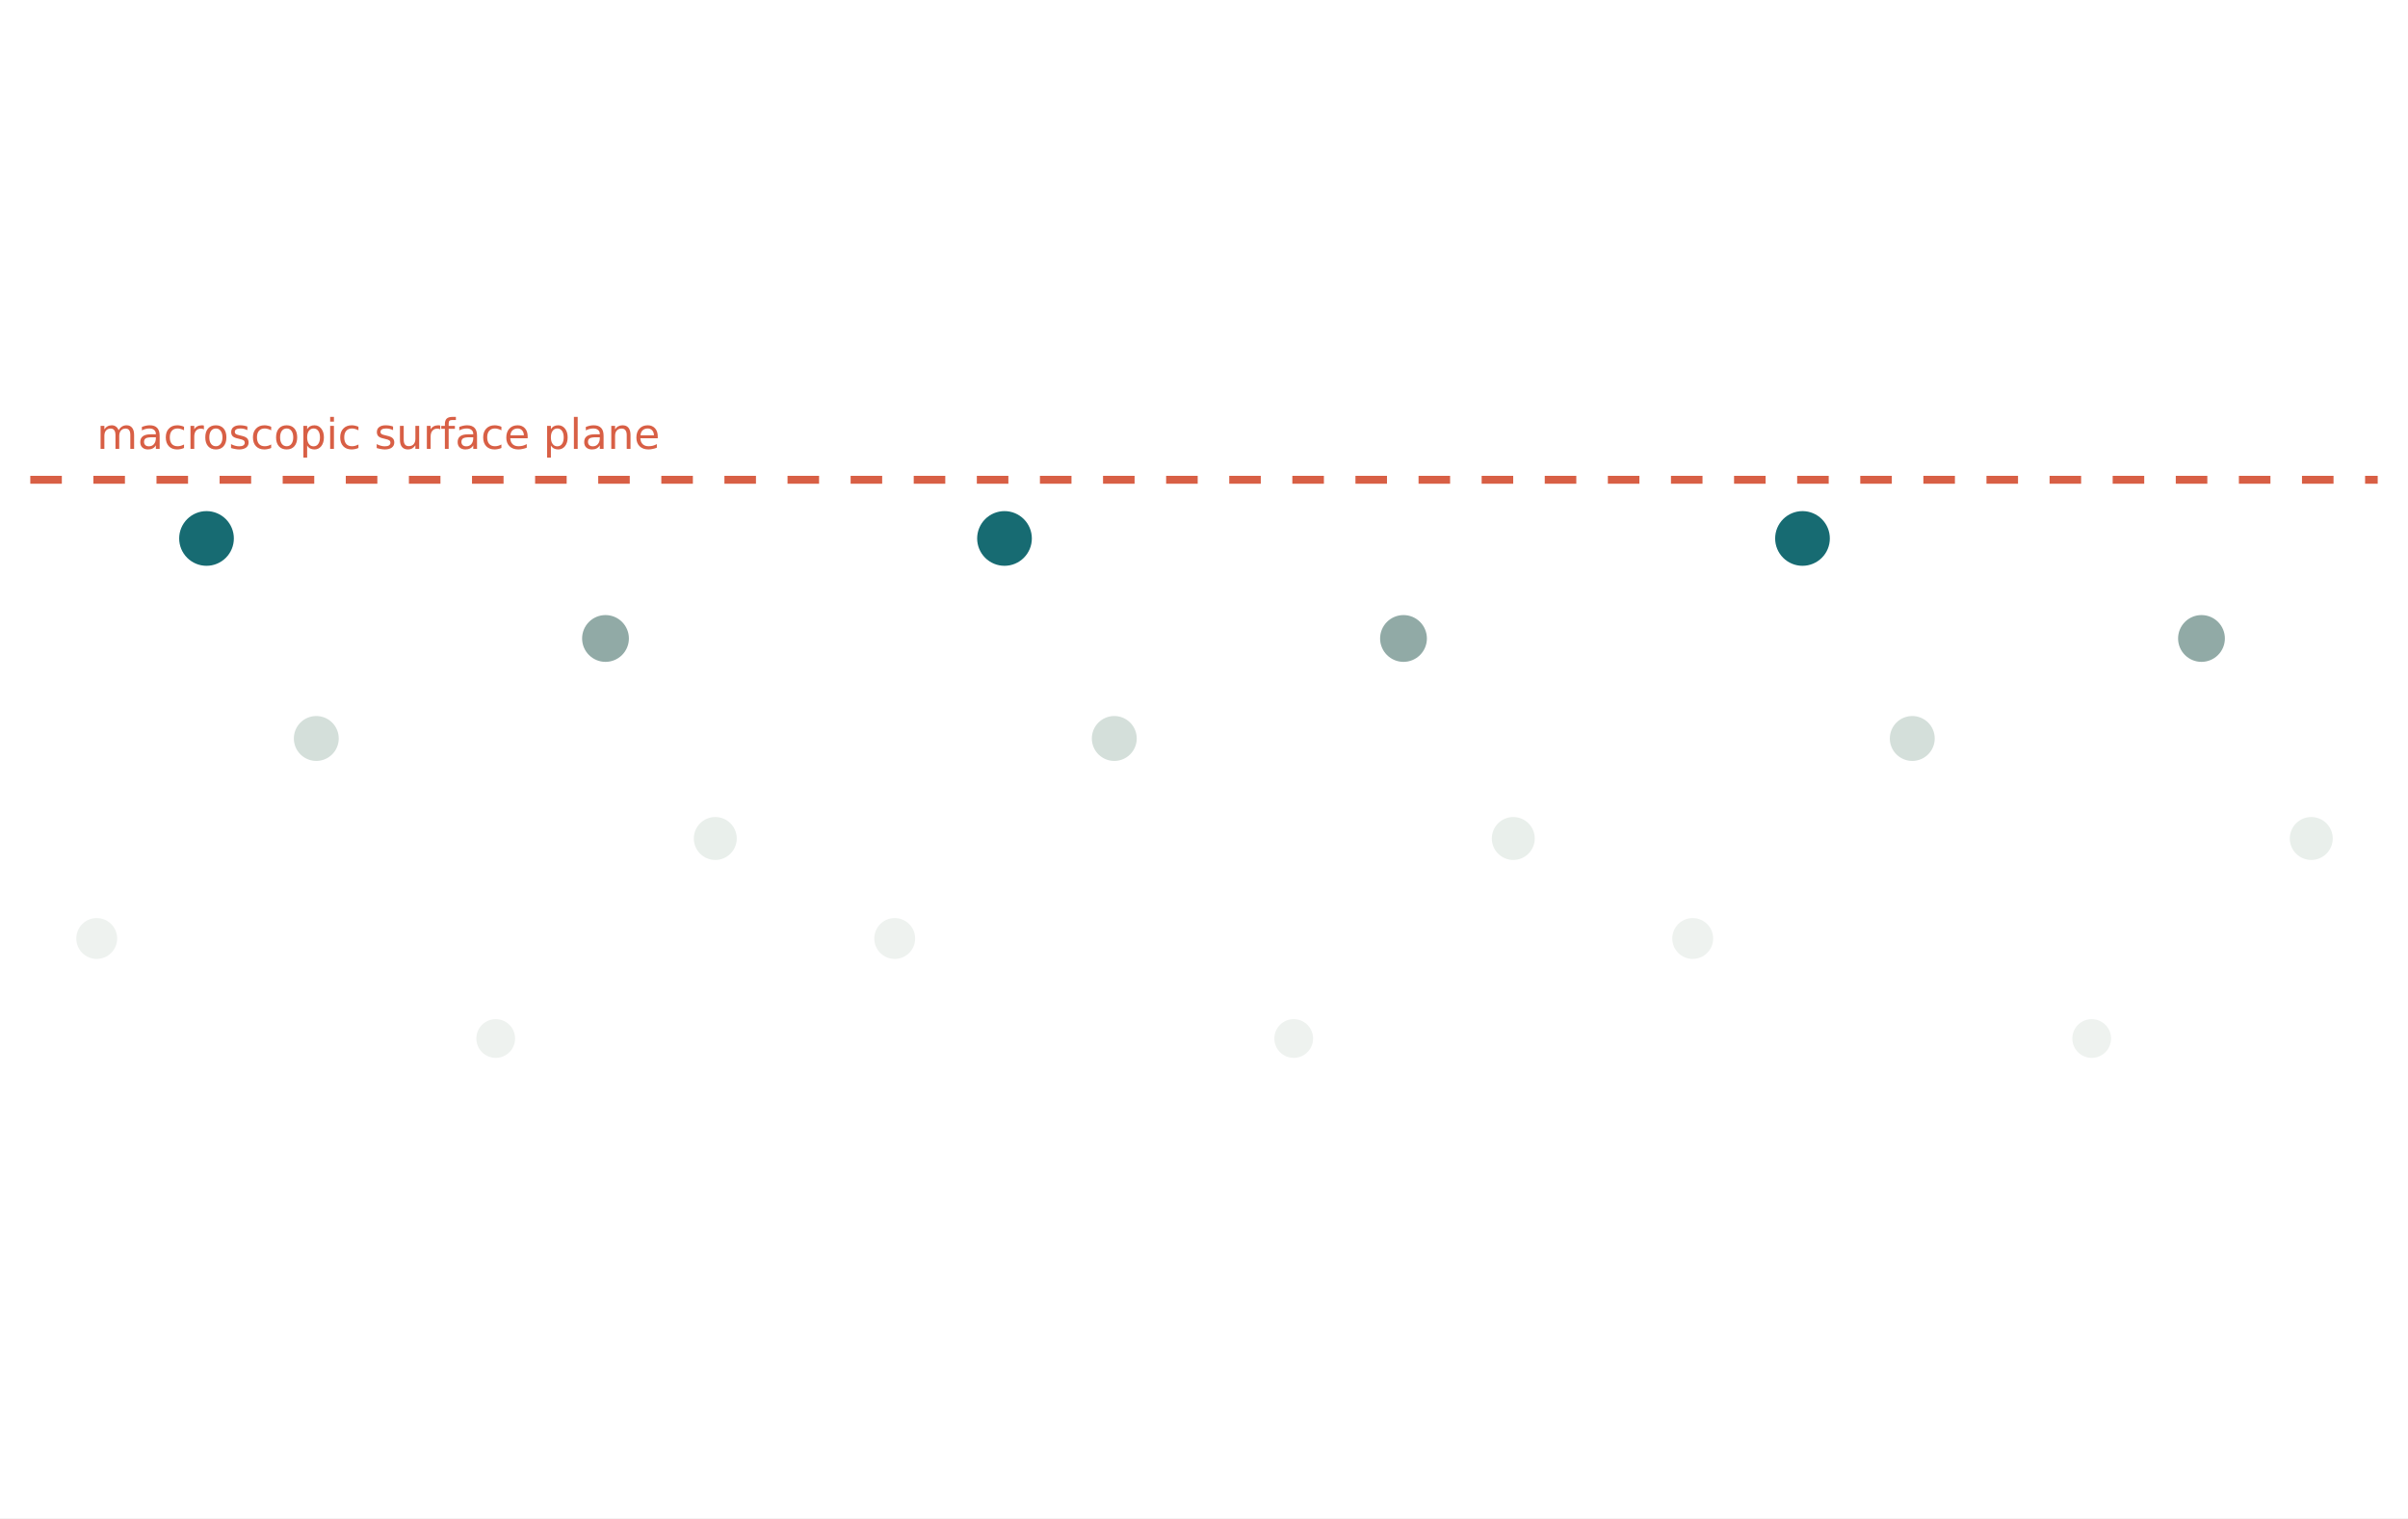
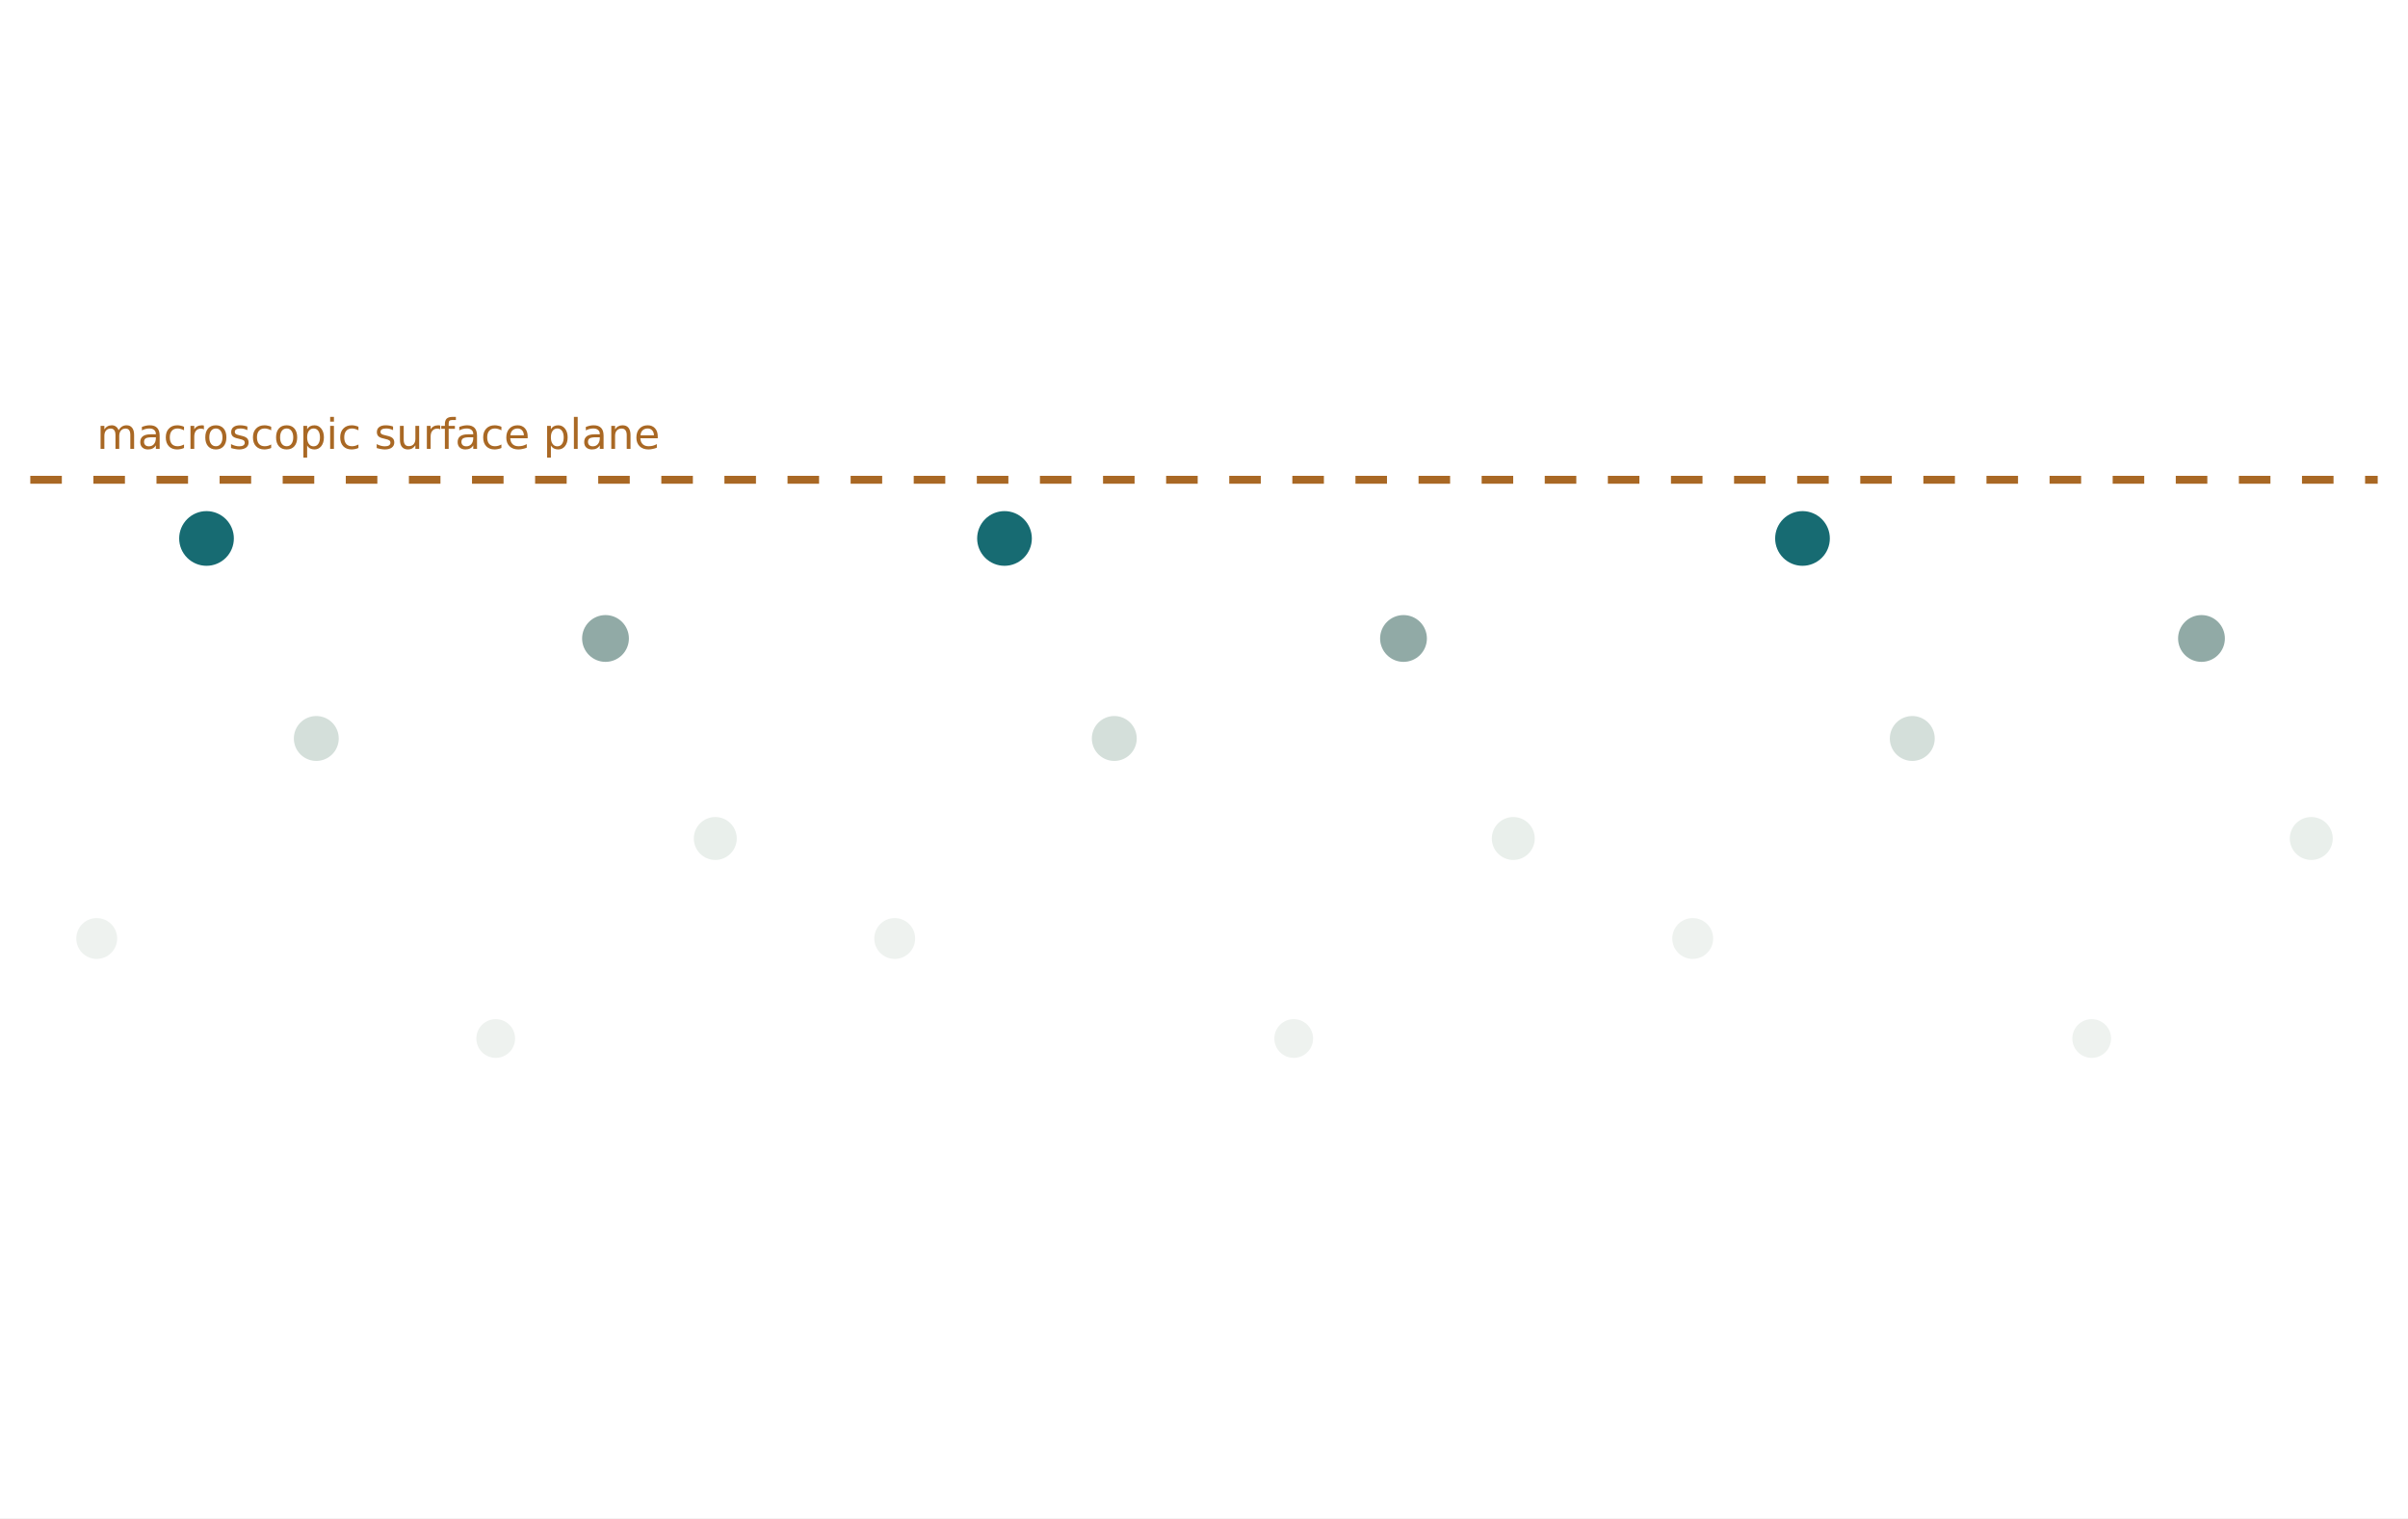
<svg xmlns="http://www.w3.org/2000/svg" xmlns:xlink="http://www.w3.org/1999/xlink" width="457.92pt" height="288.72pt" viewBox="0 0 457.92 288.72" version="1.1">
  <defs>
    <style type="text/css">*{stroke-linejoin: round; stroke-linecap: butt}</style>
  </defs>
  <g id="figure_1">
    <g id="patch_1">
      <path d="M 0 288.72 L 457.92 288.72 L 457.92 0 L 0 0 z " style="fill: #ffffff" />
    </g>
    <g id="axes_1">
      <g id="line2d_1">
-         <path d="M 5.76 91.235 L 452.16 91.235 " clip-path="url(#p948fd671a4)" style="fill: none; stroke-dasharray: 6,6; stroke-dashoffset: 0; stroke: #d85f45; stroke-width: 1.5" />
+         <path d="M 5.76 91.235 L 452.16 91.235 " clip-path="url(#p948fd671a4)" style="fill: none; stroke-dasharray: 6,6; stroke-dashoffset: 0; stroke: #a96824; stroke-width: 1.5" />
      </g>
      <g id="PathCollection_1">
        <defs>
          <path id="m22248de17a" d="M 0 4.183 C 1.109 4.183 2.174 3.743 2.958 2.958 C 3.743 2.174 4.183 1.109 4.183 0 C 4.183 -1.109 3.743 -2.174 2.958 -2.958 C 2.174 -3.743 1.109 -4.183 0 -4.183 C -1.109 -4.183 -2.174 -3.743 -2.958 -2.958 C -3.743 -2.174 -4.183 -1.109 -4.183 0 C -4.183 1.109 -3.743 2.174 -2.958 2.958 C -2.174 3.743 -1.109 4.183 0 4.183 z " style="stroke: #ffffff" />
        </defs>
        <g clip-path="url(#p948fd671a4)">
          <use xlink:href="#m22248de17a" x="94.269" y="197.485" style="fill: #eef2ef; stroke: #ffffff" />
        </g>
      </g>
      <g id="PathCollection_2">
        <defs>
          <path id="m23e3a15b11" d="M 0 4.387 C 1.164 4.387 2.28 3.925 3.102 3.102 C 3.925 2.28 4.387 1.164 4.387 0 C 4.387 -1.164 3.925 -2.28 3.102 -3.102 C 2.28 -3.925 1.164 -4.387 0 -4.387 C -1.164 -4.387 -2.28 -3.925 -3.102 -3.102 C -3.925 -2.28 -4.387 -1.164 -4.387 0 C -4.387 1.164 -3.925 2.28 -3.102 3.102 C -2.28 3.925 -1.164 4.387 0 4.387 z " style="stroke: #ffffff" />
        </defs>
        <g clip-path="url(#p948fd671a4)">
          <use xlink:href="#m23e3a15b11" x="18.394" y="178.467" style="fill: #eef2ef; stroke: #ffffff" />
        </g>
      </g>
      <g id="PathCollection_3">
        <g clip-path="url(#p948fd671a4)">
          <use xlink:href="#m22248de17a" x="246.02" y="197.485" style="fill: #eef2ef; stroke: #ffffff" />
        </g>
      </g>
      <g id="PathCollection_4">
        <g clip-path="url(#p948fd671a4)">
          <use xlink:href="#m23e3a15b11" x="170.145" y="178.467" style="fill: #eef2ef; stroke: #ffffff" />
        </g>
      </g>
      <g id="PathCollection_5">
        <g clip-path="url(#p948fd671a4)">
          <use xlink:href="#m22248de17a" x="397.771" y="197.485" style="fill: #eef2ef; stroke: #ffffff" />
        </g>
      </g>
      <g id="PathCollection_6">
        <g clip-path="url(#p948fd671a4)">
          <use xlink:href="#m23e3a15b11" x="321.896" y="178.467" style="fill: #eef2ef; stroke: #ffffff" />
        </g>
      </g>
      <g id="text_1">
-         <text style="font-size: 8px; font-family: 'DejaVu Sans'; text-anchor: start; fill: #d85f45" x="18.394" y="85.355" transform="rotate(-0 18.39396 85.35519)">macroscopic surface plane</text>
+         <text style="font-size: 8px; font-family: 'DejaVu Sans'; text-anchor: start; fill: #a96824" x="18.394" y="85.355" transform="rotate(-0 18.39396 85.35519)">macroscopic surface plane</text>
      </g>
      <g id="PathCollection_7">
        <defs>
          <path id="m15e4abf12c" d="M 0 4.583 C 1.215 4.583 2.381 4.1 3.24 3.24 C 4.1 2.381 4.583 1.215 4.583 0 C 4.583 -1.215 4.1 -2.381 3.24 -3.24 C 2.381 -4.1 1.215 -4.583 0 -4.583 C -1.215 -4.583 -2.381 -4.1 -3.24 -3.24 C -4.1 -2.381 -4.583 -1.215 -4.583 0 C -4.583 1.215 -4.1 2.381 -3.24 3.24 C -2.381 4.1 -1.215 4.583 0 4.583 z " style="stroke: #ffffff" />
        </defs>
        <g clip-path="url(#p948fd671a4)">
          <use xlink:href="#m15e4abf12c" x="136.024" y="159.449" style="fill: #e9efeb; stroke: #ffffff" />
        </g>
      </g>
      <g id="PathCollection_8">
        <defs>
          <path id="mc2a5256831" d="M 0 4.77 C 1.265 4.77 2.478 4.267 3.373 3.373 C 4.267 2.478 4.77 1.265 4.77 0 C 4.77 -1.265 4.267 -2.478 3.373 -3.373 C 2.478 -4.267 1.265 -4.77 0 -4.77 C -1.265 -4.77 -2.478 -4.267 -3.373 -3.373 C -4.267 -2.478 -4.77 -1.265 -4.77 0 C -4.77 1.265 -4.267 2.478 -3.373 3.373 C -2.478 4.267 -1.265 4.77 0 4.77 z " style="stroke: #ffffff" />
        </defs>
        <g clip-path="url(#p948fd671a4)">
          <use xlink:href="#mc2a5256831" x="60.149" y="140.43" style="fill: #d4dfda; stroke: #ffffff" />
        </g>
      </g>
      <g id="PathCollection_9">
        <defs>
          <path id="m2b01c09186" d="M 0 4.95 C 1.313 4.95 2.572 4.428 3.5 3.5 C 4.428 2.572 4.95 1.313 4.95 0 C 4.95 -1.313 4.428 -2.572 3.5 -3.5 C 2.572 -4.428 1.313 -4.95 0 -4.95 C -1.313 -4.95 -2.572 -4.428 -3.5 -3.5 C -4.428 -2.572 -4.95 -1.313 -4.95 0 C -4.95 1.313 -4.428 2.572 -3.5 3.5 C -2.572 4.428 -1.313 4.95 0 4.95 z " style="stroke: #ffffff" />
        </defs>
        <g clip-path="url(#p948fd671a4)">
          <use xlink:href="#m2b01c09186" x="115.147" y="121.412" style="fill: #91aaa6; stroke: #ffffff" />
        </g>
      </g>
      <g id="PathCollection_10">
        <defs>
          <path id="mde119c5b81" d="M 0 5.701 C 1.512 5.701 2.962 5.1 4.031 4.031 C 5.1 2.962 5.701 1.512 5.701 0 C 5.701 -1.512 5.1 -2.962 4.031 -4.031 C 2.962 -5.1 1.512 -5.701 0 -5.701 C -1.512 -5.701 -2.962 -5.1 -4.031 -4.031 C -5.1 -2.962 -5.701 -1.512 -5.701 0 C -5.701 1.512 -5.1 2.962 -4.031 4.031 C -2.962 5.1 -1.512 5.701 0 5.701 z " style="stroke: #ffffff" />
        </defs>
        <g clip-path="url(#p948fd671a4)">
          <use xlink:href="#mde119c5b81" x="39.272" y="102.394" style="fill: #176b72; stroke: #ffffff" />
        </g>
      </g>
      <g id="PathCollection_11">
        <g clip-path="url(#p948fd671a4)">
          <use xlink:href="#m15e4abf12c" x="287.775" y="159.449" style="fill: #e9efeb; stroke: #ffffff" />
        </g>
      </g>
      <g id="PathCollection_12">
        <g clip-path="url(#p948fd671a4)">
          <use xlink:href="#mc2a5256831" x="211.9" y="140.43" style="fill: #d4dfda; stroke: #ffffff" />
        </g>
      </g>
      <g id="PathCollection_13">
        <g clip-path="url(#p948fd671a4)">
          <use xlink:href="#m2b01c09186" x="266.898" y="121.412" style="fill: #91aaa6; stroke: #ffffff" />
        </g>
      </g>
      <g id="PathCollection_14">
        <g clip-path="url(#p948fd671a4)">
          <use xlink:href="#mde119c5b81" x="191.022" y="102.394" style="fill: #176b72; stroke: #ffffff" />
        </g>
      </g>
      <g id="PathCollection_15">
        <g clip-path="url(#p948fd671a4)">
          <use xlink:href="#m15e4abf12c" x="439.526" y="159.449" style="fill: #e9efeb; stroke: #ffffff" />
        </g>
      </g>
      <g id="PathCollection_16">
        <g clip-path="url(#p948fd671a4)">
          <use xlink:href="#mc2a5256831" x="363.651" y="140.43" style="fill: #d4dfda; stroke: #ffffff" />
        </g>
      </g>
      <g id="PathCollection_17">
        <g clip-path="url(#p948fd671a4)">
          <use xlink:href="#m2b01c09186" x="418.648" y="121.412" style="fill: #91aaa6; stroke: #ffffff" />
        </g>
      </g>
      <g id="PathCollection_18">
        <g clip-path="url(#p948fd671a4)">
          <use xlink:href="#mde119c5b81" x="342.773" y="102.394" style="fill: #176b72; stroke: #ffffff" />
        </g>
      </g>
    </g>
  </g>
  <defs>
    <clipPath id="p948fd671a4">
      <rect x="5.76" y="5.76" width="446.4" height="277.2" />
    </clipPath>
  </defs>
</svg>
